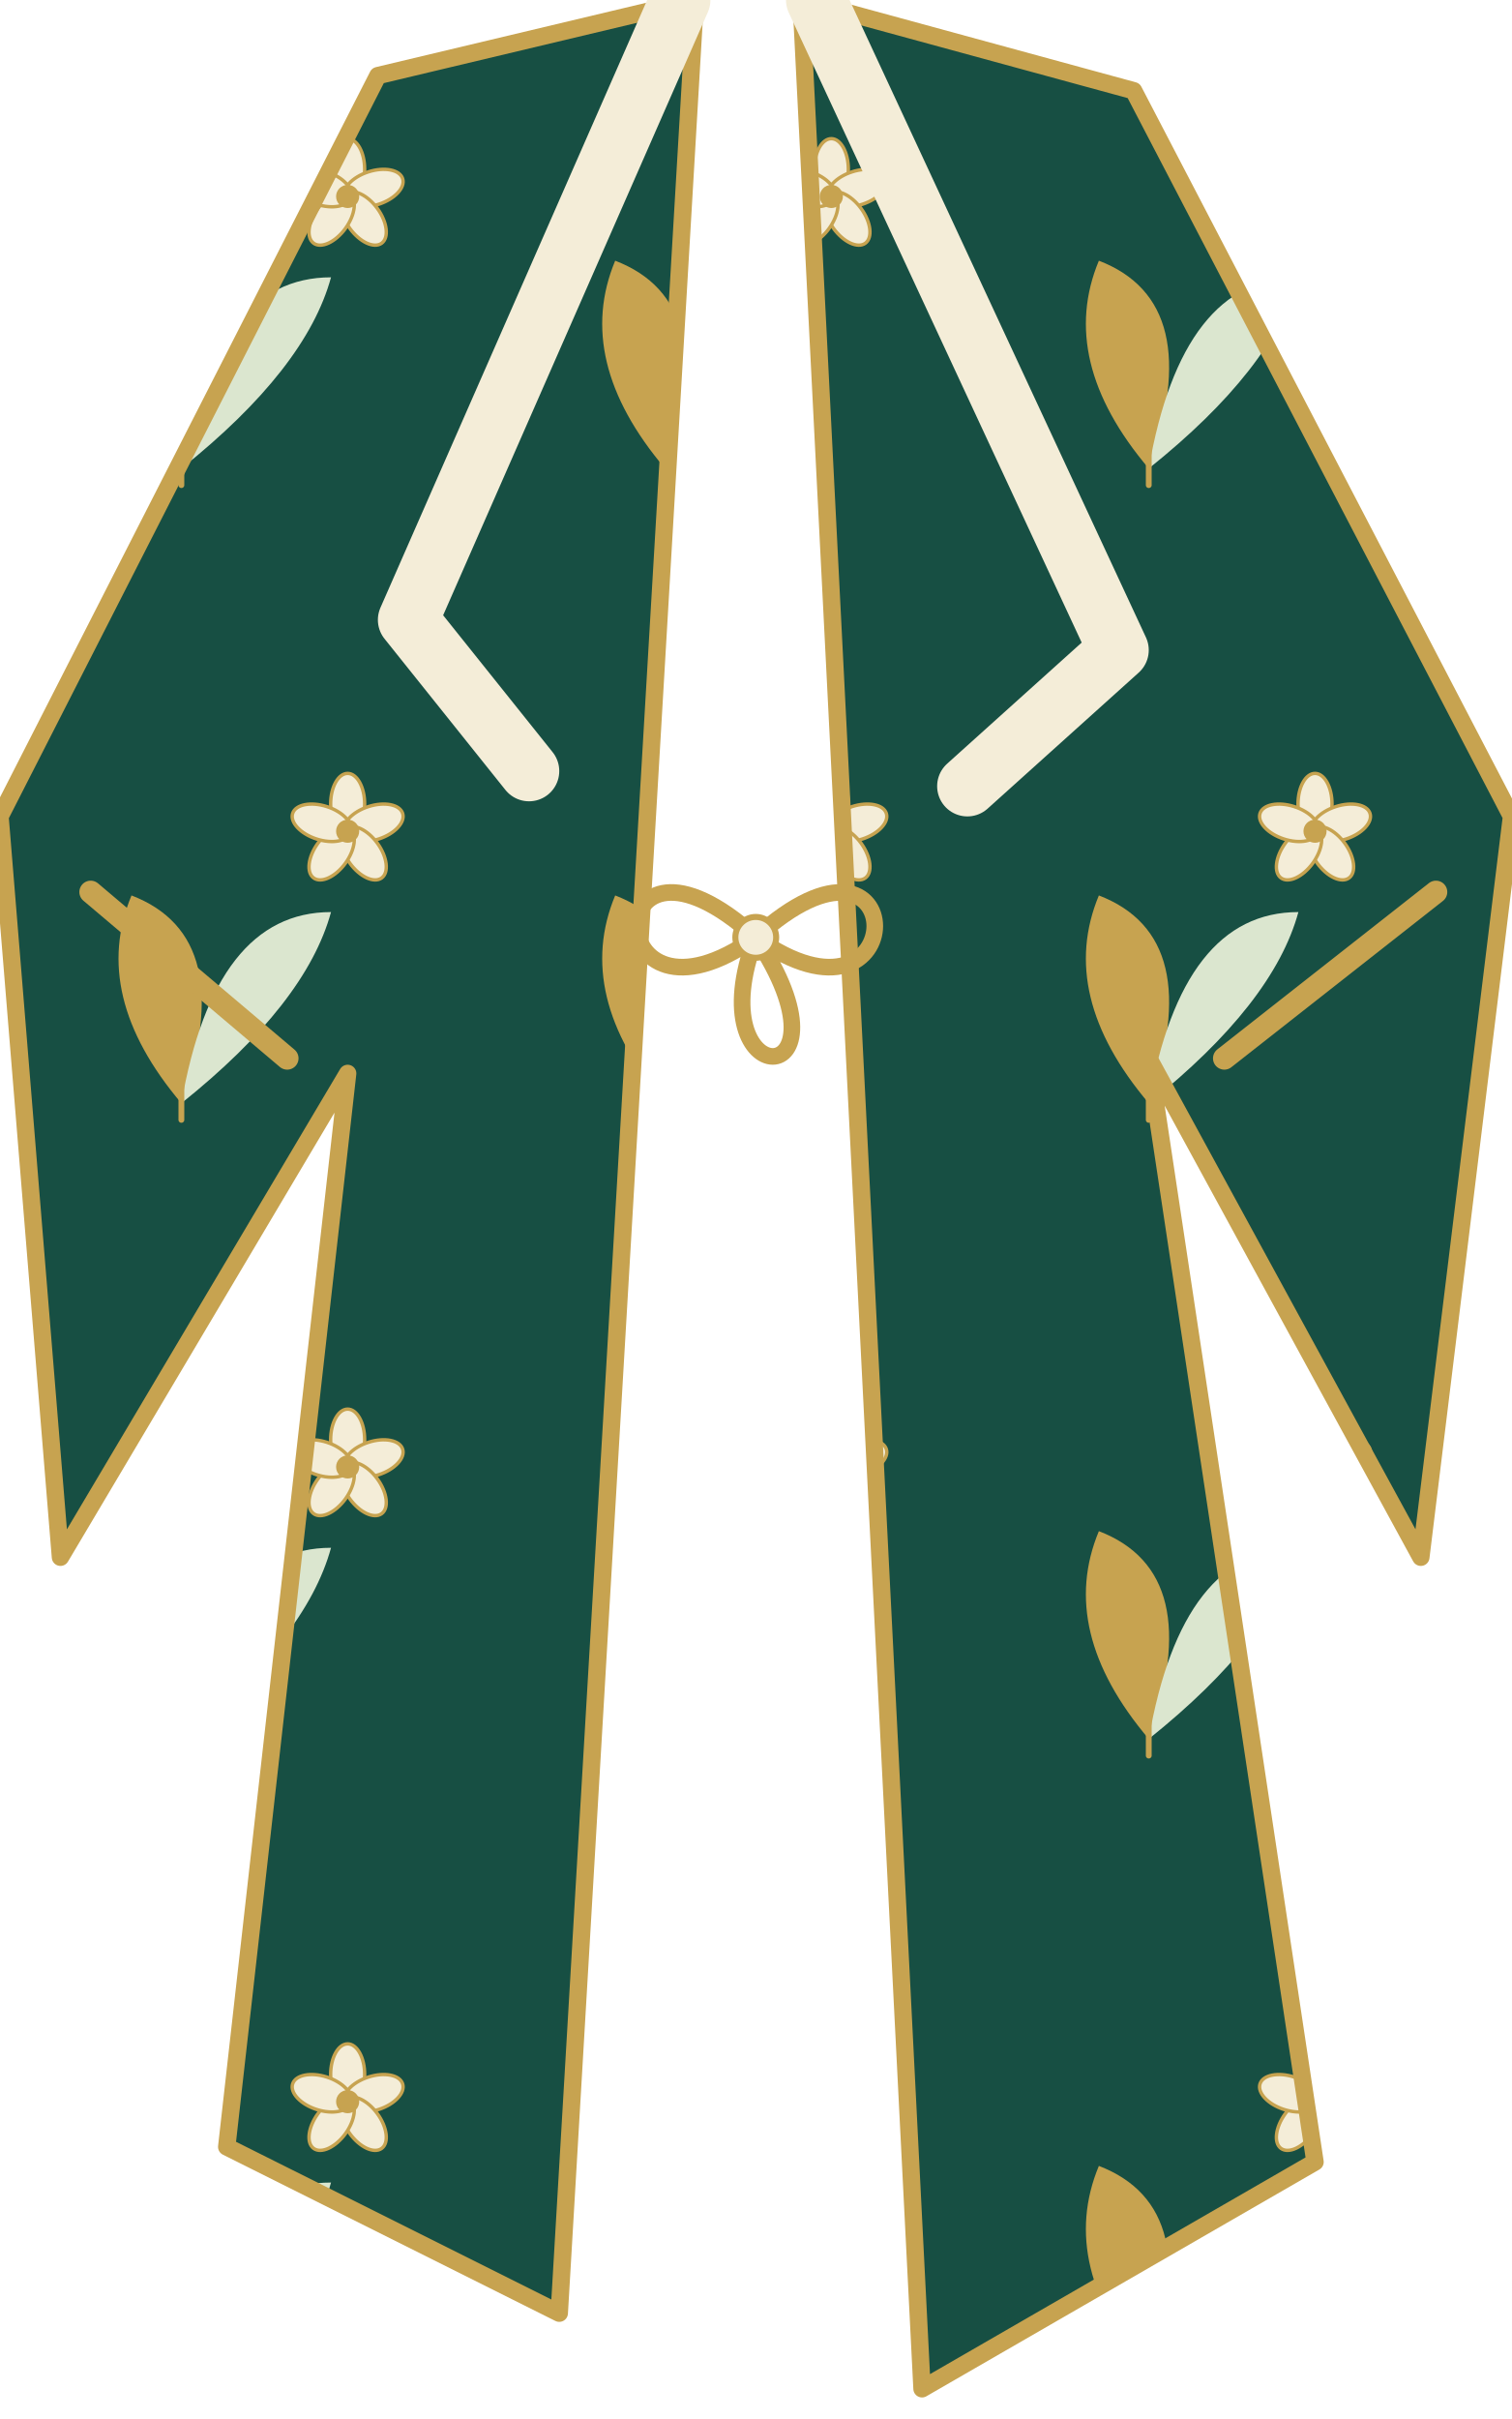
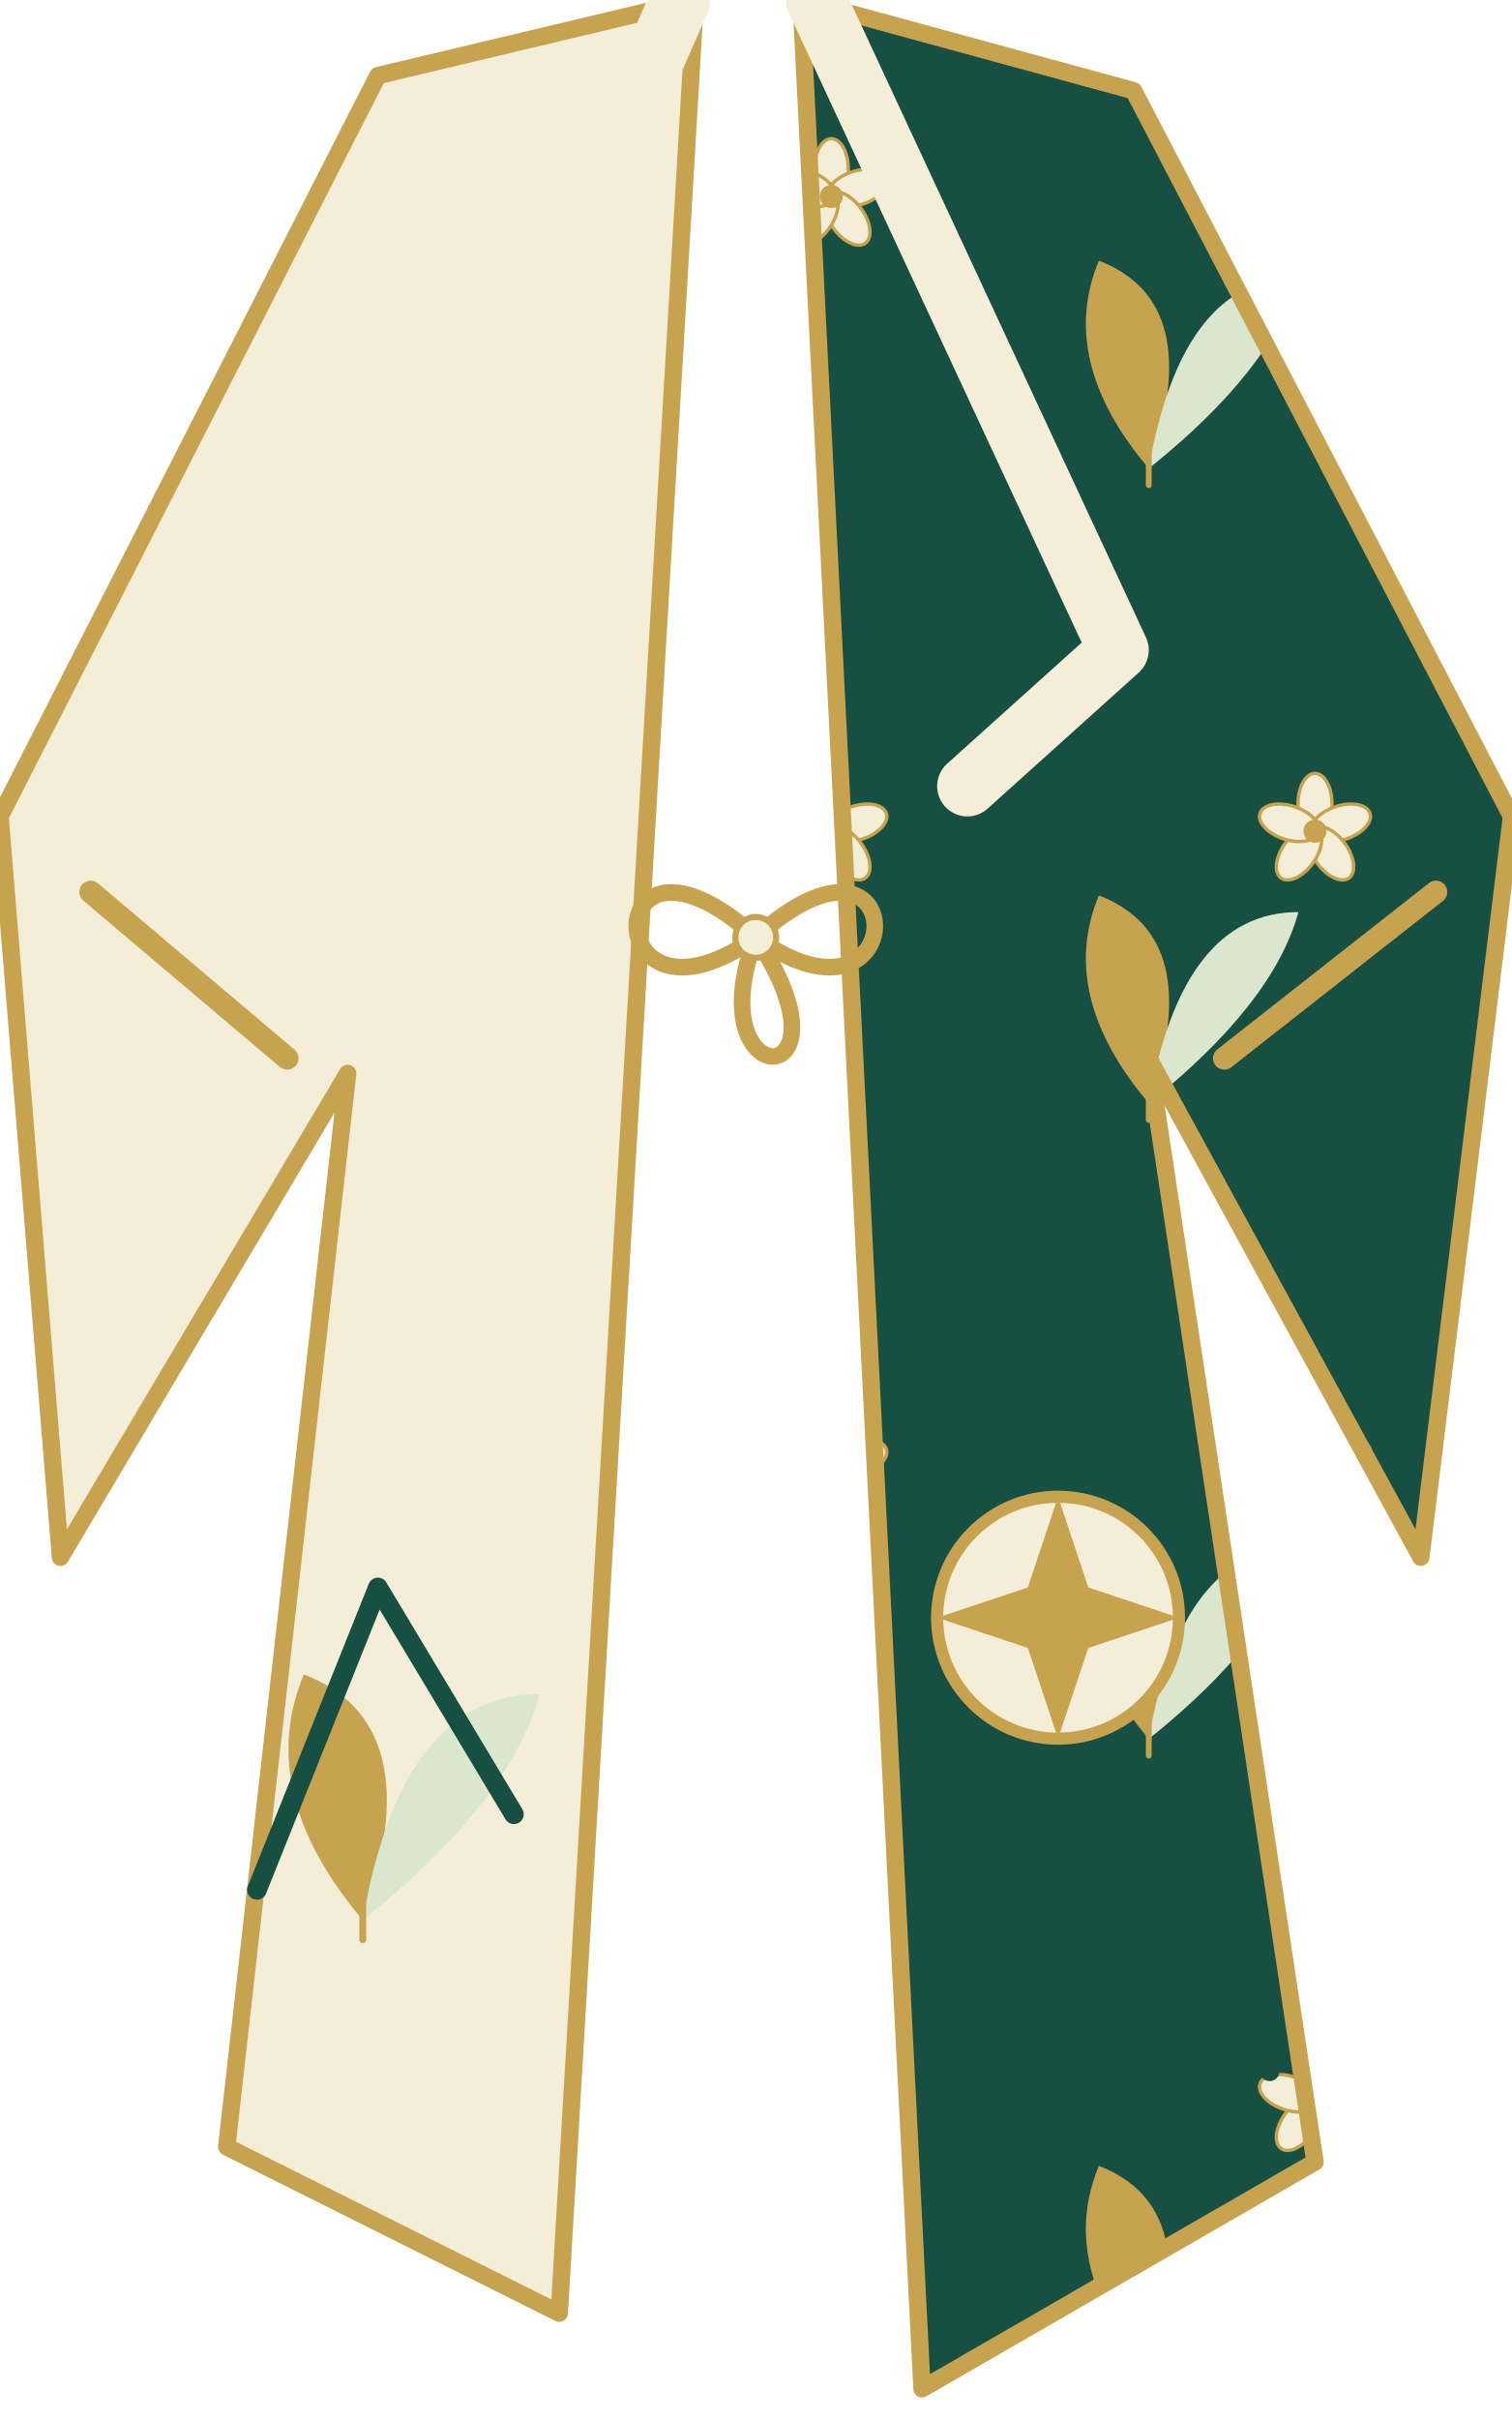
<svg xmlns="http://www.w3.org/2000/svg" viewBox="0 0 100 160">
  <defs>
    <linearGradient id="steps-4-study-2-shade" x1="0" y1="0" x2="1" y2="1">
      <stop offset="0" stop-color="#dbe6cf" />
      <stop offset="0.3" stop-color="#174f43" />
      <stop offset="0.8" stop-color="#174f43" />
      <stop offset="1" stop-color="#dbe6cf" />
    </linearGradient>
    <pattern id="steps-4-study-2-floral" width="32" height="42" patternUnits="userSpaceOnUse">
      <rect x="0" y="0" width="32" height="42" fill="#174f43" stroke="none" stroke-width="1" rx="0" />
      <g transform="translate(12 31) scale(0.55)">
        <path d="M0 0Q-11-13-6-25Q7-20 0 0" fill="#c7a350" stroke="none" stroke-width="0.9" stroke-linecap="round" stroke-linejoin="round" />
        <path d="M0 0Q15-12 18-23Q4-23 0 0" fill="#dbe6cf" stroke="none" stroke-width="0.9" stroke-linecap="round" stroke-linejoin="round" />
        <path d="M0 2L0-17" fill="none" stroke="#c7a350" stroke-width="0.7" stroke-linecap="round" stroke-linejoin="round" />
      </g>
      <g transform="translate(23 13) scale(0.45)">
        <ellipse cx="0" cy="-4" rx="2.5" ry="4.5" fill="#f4edd8" stroke="#c7a350" stroke-width="0.5" transform="rotate(0)" />
        <ellipse cx="0" cy="-4" rx="2.5" ry="4.5" fill="#f4edd8" stroke="#c7a350" stroke-width="0.5" transform="rotate(72)" />
        <ellipse cx="0" cy="-4" rx="2.5" ry="4.5" fill="#f4edd8" stroke="#c7a350" stroke-width="0.5" transform="rotate(144)" />
        <ellipse cx="0" cy="-4" rx="2.5" ry="4.5" fill="#f4edd8" stroke="#c7a350" stroke-width="0.5" transform="rotate(216)" />
        <ellipse cx="0" cy="-4" rx="2.5" ry="4.5" fill="#f4edd8" stroke="#c7a350" stroke-width="0.5" transform="rotate(288)" />
        <circle cx="0" cy="0" r="1.7" fill="#c7a350" stroke="none" stroke-width="0.8" />
      </g>
    </pattern>
  </defs>
-   <path d="M25 5L46 0L37 153L15 142L23 71L4 103L0 54ZM53 0L75 6L100 54L94 103L76 70L87 143L61 158Z" fill="url(#steps-4-study-2-floral)" stroke="#c7a350" stroke-width="1.15" stroke-linecap="round" stroke-linejoin="round" />
+   <path d="M25 5L46 0L37 153L15 142L23 71L4 103L0 54Z" fill="#f4edd8" stroke="#c7a350" stroke-width="1.15" stroke-linecap="round" stroke-linejoin="round" />
+   <path d="M53 0L75 6L100 54L94 103L76 70L87 143L61 158Z" fill="url(#steps-4-study-2-floral)" stroke="#c7a350" stroke-width="1.15" stroke-linecap="round" stroke-linejoin="round" />
  <path d="M45 0L27 41L35 51M54 0L74 43L64 52" fill="none" stroke="#f4edd8" stroke-width="4" stroke-linecap="round" stroke-linejoin="round" />
  <path d="M6 59L19 70M81 70L95 59" fill="none" stroke="#c7a350" stroke-width="1.5" stroke-linecap="round" stroke-linejoin="round" />
  <g transform="translate(50 62) scale(0.5)">
    <path d="M0 0C-21-19-21 15 0 0C21-19 21 15 0 0C-8 21 14 21 0 0" fill="none" stroke="#c7a350" stroke-width="2.2" stroke-linecap="round" stroke-linejoin="round" />
    <circle cx="0" cy="0" r="2.7" fill="#f4edd8" stroke="#c7a350" stroke-width="0.8" />
  </g>
+   <g transform="translate(24 127) scale(0.65)">
+     <path d="M0 0Q-11-13-6-25Q7-20 0 0" fill="#c7a350" stroke="none" stroke-width="0.9" stroke-linecap="round" stroke-linejoin="round" />
+     <path d="M0 0Q15-12 18-23Q4-23 0 0" fill="#dbe6cf" stroke="none" stroke-width="0.9" stroke-linecap="round" stroke-linejoin="round" />
+     <path d="M0 2L0-17" fill="none" stroke="#c7a350" stroke-width="0.7" stroke-linecap="round" stroke-linejoin="round" />
+   </g>
+   <path d="M17 125L25 105L34 120M65 137L74 116L84 137" fill="none" stroke="#174f43" stroke-width="1.3" stroke-linecap="round" stroke-linejoin="round" />
+   <circle cx="70" cy="107" r="8" fill="#f4edd8" stroke="#c7a350" stroke-width="0.8" />
+   <path d="M70 99L72 105L78 107L72 109L70 115L68 109L62 107L68 105Z" fill="#c7a350" stroke="none" stroke-width="0.9" stroke-linecap="round" stroke-linejoin="round" />
</svg>
